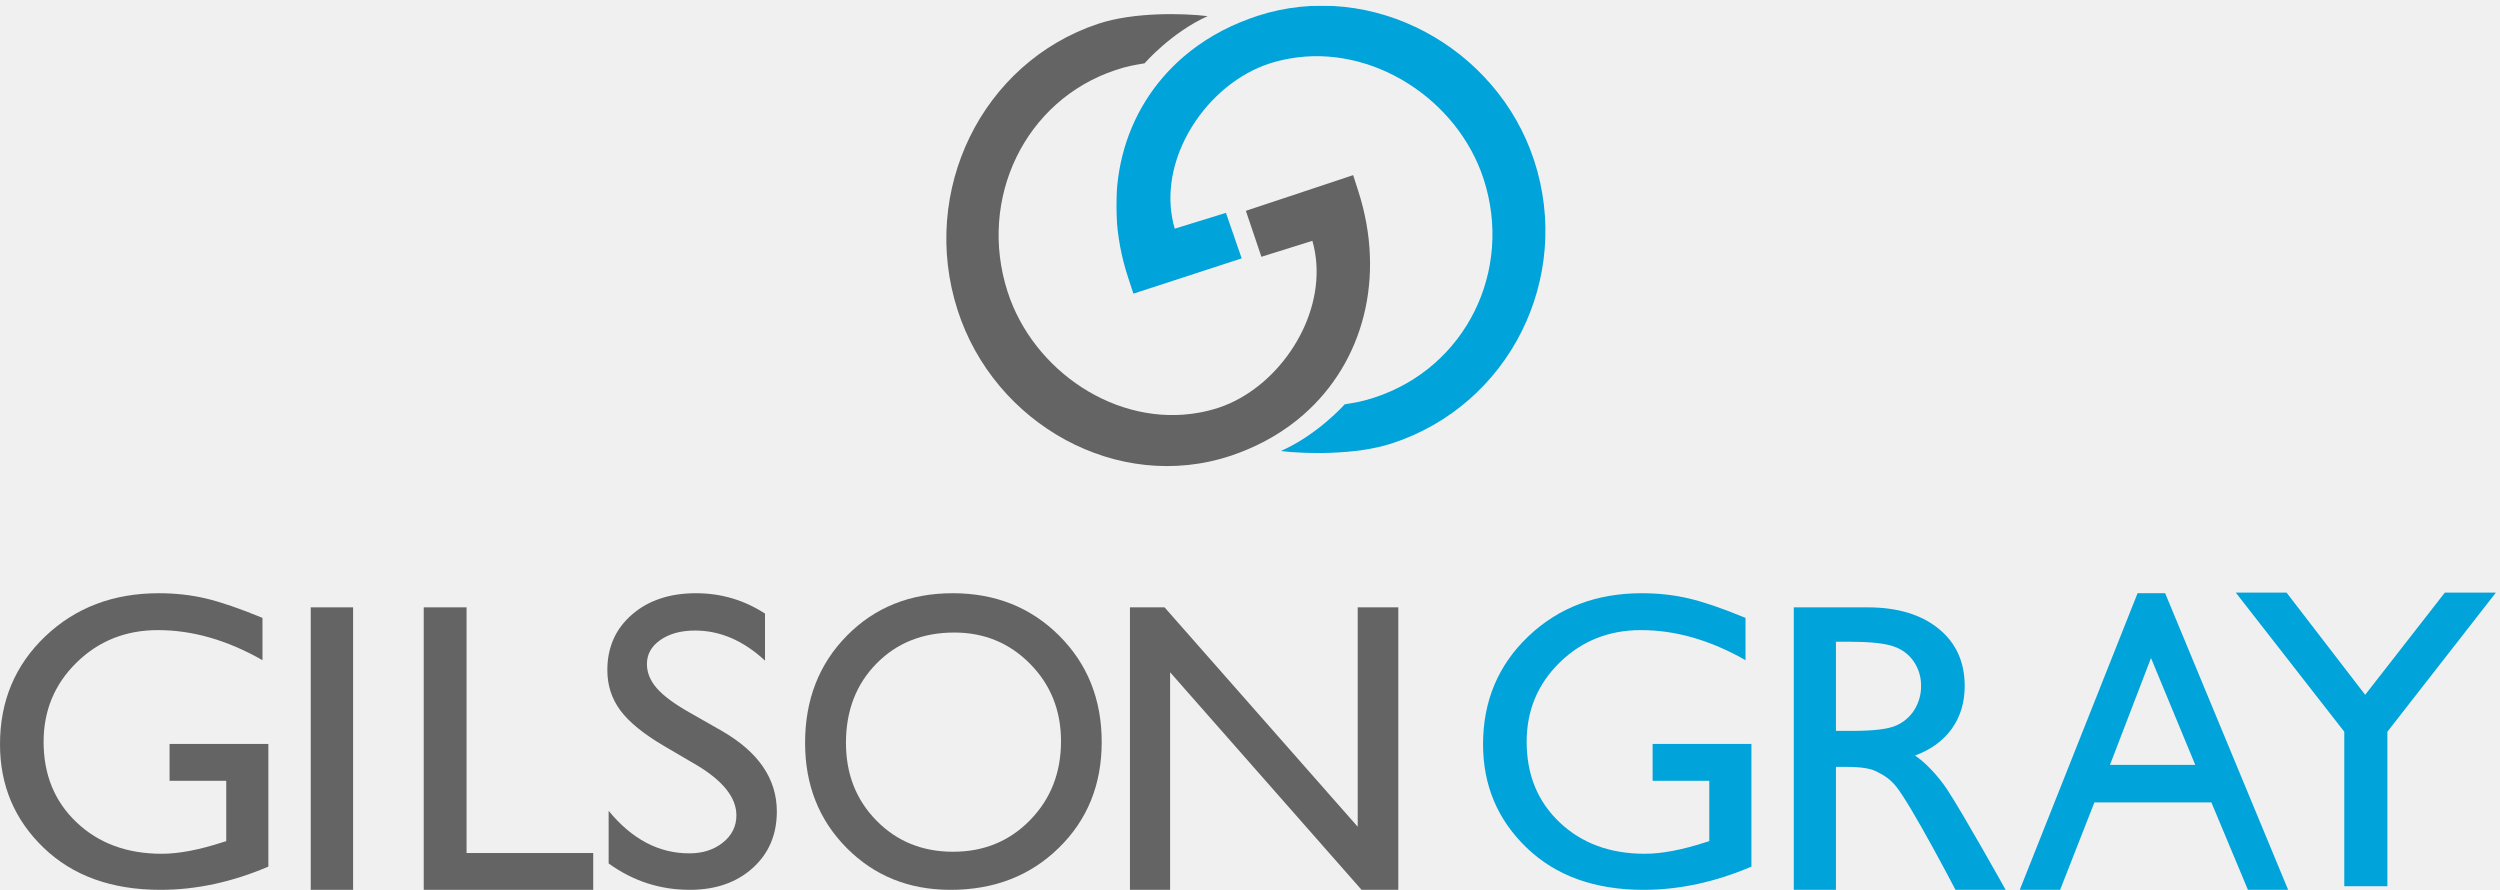
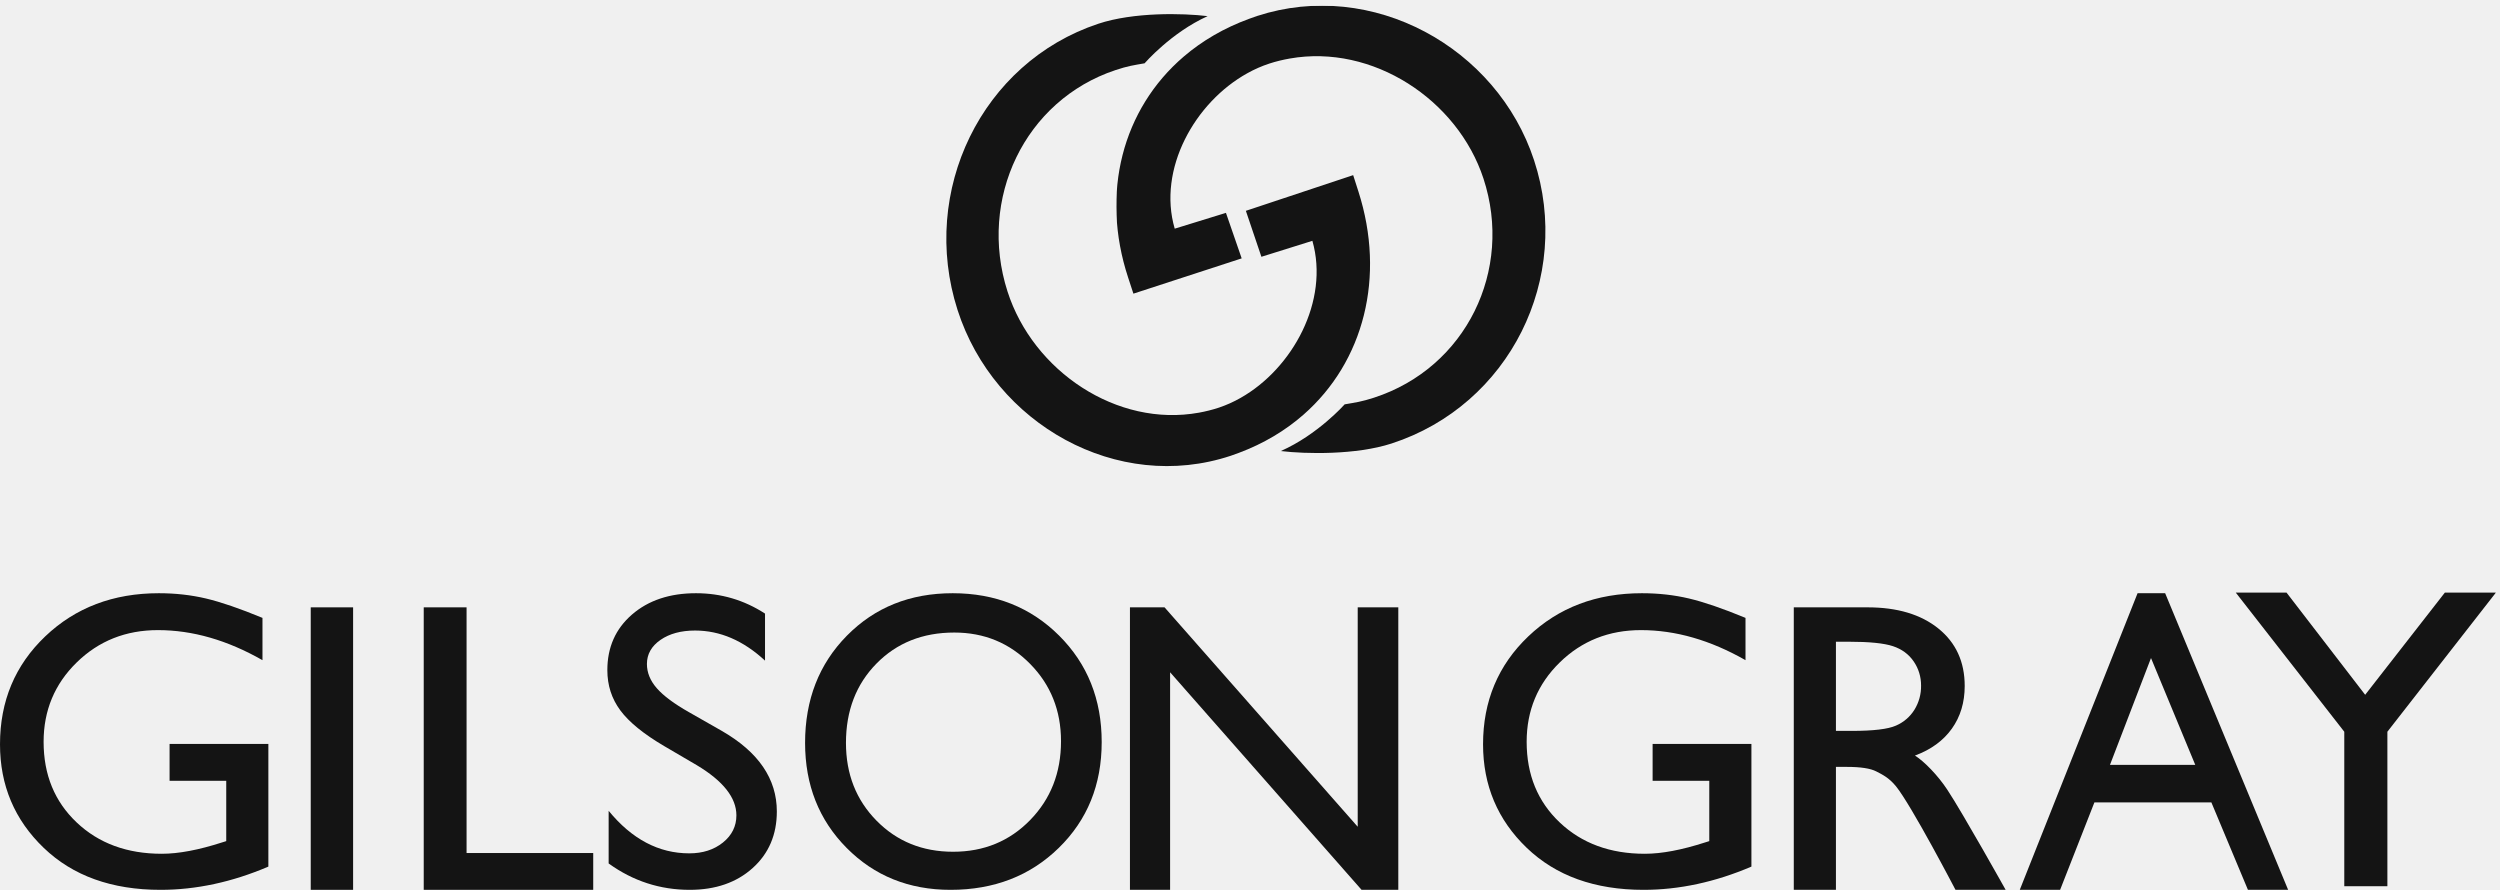
<svg xmlns="http://www.w3.org/2000/svg" xmlns:xlink="http://www.w3.org/1999/xlink" viewBox="0 0 177 63" width="177" height="63">
  <defs>
    <path id="path-1" d="M.035.403H97.71v62.358H.035z" />
    <path id="path-3" d="M.035.403H97.71v62.358H.035z" />
  </defs>
  <g id="Contact-Us" stroke="none" stroke-width="1" fill="none" fill-rule="evenodd">
    <g id="Contact-Us-Office" transform="translate(-405 -80)">
      <g id="Menu">
        <g id="GG_Logo" transform="translate(405 80)">
-           <path d="M12.006 52.669H19v8.687C16.435 62.452 13.89 63 11.365 63c-3.45 0-6.208-.99-8.27-2.972C1.032 58.048 0 55.604 0 52.698c0-3.062 1.069-5.61 3.206-7.646C5.344 43.017 8.024 42 11.246 42c1.172 0 2.285.125 3.34.374 1.053.25 2.386.707 3.997 1.372v2.994c-2.486-1.418-4.952-2.128-7.398-2.128-2.277 0-4.196.763-5.756 2.29-1.561 1.526-2.342 3.4-2.342 5.62 0 2.329.78 4.231 2.342 5.708 1.56 1.478 3.569 2.217 6.025 2.217 1.193 0 2.62-.27 4.28-.807l.284-.089v-4.27h-4.012v-2.612" id="Fill-1" fill="#636463" fill-rule="nonzero" />
-           <path id="Fill-2" fill="#636463" fill-rule="nonzero" d="M22 63h3V43h-3z" />
-           <path id="Fill-3" fill="#636463" fill-rule="nonzero" d="M30 43h3.033v17.394H42V63H30V43" />
-           <path d="M49.335 54.176L47.02 52.82c-1.451-.854-2.484-1.694-3.098-2.521-.615-.827-.922-1.778-.922-2.854 0-1.615.581-2.926 1.744-3.934C45.906 42.504 47.417 42 49.274 42c1.777 0 3.406.48 4.889 1.442v3.33c-1.534-1.42-3.183-2.13-4.95-2.13-.995 0-1.812.221-2.452.664-.639.444-.959 1.011-.959 1.704 0 .613.235 1.189.707 1.725.471.535 1.229 1.098 2.272 1.688l2.326 1.326C53.703 53.243 55 55.144 55 57.453c0 1.644-.571 2.979-1.713 4.006C52.145 62.487 50.66 63 48.832 63c-2.101 0-4.015-.622-5.74-1.867v-3.728c1.644 2.008 3.548 3.012 5.71 3.012.954 0 1.749-.256 2.383-.767.635-.512.952-1.153.952-1.923 0-1.248-.934-2.432-2.802-3.551" id="Fill-4" fill="#636463" fill-rule="nonzero" />
-           <path d="M67.563 44.784c-2.235 0-4.072.733-5.51 2.198-1.44 1.466-2.159 3.337-2.159 5.613 0 2.208.722 4.045 2.166 5.51 1.443 1.466 3.25 2.199 5.42 2.199 2.178 0 3.996-.748 5.454-2.243 1.457-1.495 2.186-3.355 2.186-5.583 0-2.169-.729-3.994-2.186-5.474-1.458-1.48-3.248-2.22-5.37-2.22zM67.451 42c3.018 0 5.53 1.002 7.538 3.004C76.996 47.007 78 49.518 78 52.537s-1.013 5.517-3.039 7.495C72.935 62.012 70.381 63 67.297 63c-2.943 0-5.395-.989-7.356-2.968C57.98 58.054 57 55.575 57 52.595c0-3.057.987-5.588 2.962-7.591C61.937 43.002 64.433 42 67.451 42z" id="Fill-5" fill="#636463" fill-rule="nonzero" />
-           <path id="Fill-6" fill="#636463" fill-rule="nonzero" d="M96.126 43H99v20h-2.601L82.843 47.597V63H80V43h2.45l13.676 15.534V43" />
-           <path d="M117.005 52.669H124v8.687c-2.565 1.096-5.11 1.644-7.636 1.644-3.45 0-6.206-.99-8.27-2.972-2.062-1.98-3.094-4.424-3.094-7.33 0-3.062 1.07-5.61 3.207-7.646 2.137-2.035 4.816-3.052 8.038-3.052 1.173 0 2.287.125 3.34.374 1.054.25 2.387.707 3.997 1.372v2.994c-2.485-1.418-4.951-2.128-7.397-2.128-2.277 0-4.195.763-5.756 2.29-1.561 1.526-2.342 3.4-2.342 5.62 0 2.329.78 4.231 2.342 5.708 1.56 1.478 3.569 2.217 6.024 2.217 1.193 0 2.62-.27 4.28-.807l.284-.089v-4.27h-4.012v-2.612" id="Fill-7" fill="#00A3DA" fill-rule="nonzero" />
-           <path d="M130.88 45.434h-.896v6.313h1.135c1.51 0 2.548-.124 3.11-.372a2.88 2.88 0 0 0 1.313-1.124 3.16 3.16 0 0 0 .47-1.71c0-.63-.174-1.2-.522-1.711-.348-.51-.839-.871-1.47-1.081-.631-.21-1.678-.315-3.14-.315zM127 63V43h5.222c2.109 0 3.782.501 5.02 1.503 1.24 1.002 1.859 2.358 1.859 4.066 0 1.164-.304 2.172-.91 3.021-.608.85-1.477 1.484-2.612 1.904.667.42 1.627 1.411 2.29 2.417C138.97 57.578 142 63 142 63h-3.551s-3.127-5.996-4.215-7.332c-.497-.61-.976-.836-1.39-1.05-.413-.215-1.108-.322-2.083-.322h-.777V63H127z" id="Fill-8" fill="#00A3DA" fill-rule="nonzero" />
-           <path d="M155.424 54.152l-3.133-7.563-2.905 7.563h6.038zM151.34 42h1.953L162 63h-2.846l-2.588-6.188h-8.283L145.856 63H143l8.34-21z" id="Fill-9" fill="#00A3DA" fill-rule="nonzero" />
+           <path d="M12.006 52.669H19v8.687C16.435 62.452 13.89 63 11.365 63c-3.45 0-6.208-.99-8.27-2.972C1.032 58.048 0 55.604 0 52.698c0-3.062 1.069-5.61 3.206-7.646C5.344 43.017 8.024 42 11.246 42c1.172 0 2.285.125 3.34.374 1.053.25 2.386.707 3.997 1.372v2.994c-2.486-1.418-4.952-2.128-7.398-2.128-2.277 0-4.196.763-5.756 2.29-1.561 1.526-2.342 3.4-2.342 5.62 0 2.329.78 4.231 2.342 5.708 1.56 1.478 3.569 2.217 6.025 2.217 1.193 0 2.62-.27 4.28-.807l.284-.089v-4.27h-4.012v-2.612" id="Fill-1" fill="#141414" fill-rule="nonzero" />
+           <path id="Fill-2" fill="#141414" fill-rule="nonzero" d="M22 63h3V43h-3z" />
+           <path id="Fill-3" fill="#141414" fill-rule="nonzero" d="M30 43h3.033v17.394H42V63H30V43" />
+           <path d="M49.335 54.176L47.02 52.82c-1.451-.854-2.484-1.694-3.098-2.521-.615-.827-.922-1.778-.922-2.854 0-1.615.581-2.926 1.744-3.934C45.906 42.504 47.417 42 49.274 42c1.777 0 3.406.48 4.889 1.442v3.33c-1.534-1.42-3.183-2.13-4.95-2.13-.995 0-1.812.221-2.452.664-.639.444-.959 1.011-.959 1.704 0 .613.235 1.189.707 1.725.471.535 1.229 1.098 2.272 1.688l2.326 1.326C53.703 53.243 55 55.144 55 57.453c0 1.644-.571 2.979-1.713 4.006C52.145 62.487 50.66 63 48.832 63c-2.101 0-4.015-.622-5.74-1.867v-3.728c1.644 2.008 3.548 3.012 5.71 3.012.954 0 1.749-.256 2.383-.767.635-.512.952-1.153.952-1.923 0-1.248-.934-2.432-2.802-3.551" id="Fill-4" fill="#141414" fill-rule="nonzero" />
+           <path d="M67.563 44.784c-2.235 0-4.072.733-5.51 2.198-1.44 1.466-2.159 3.337-2.159 5.613 0 2.208.722 4.045 2.166 5.51 1.443 1.466 3.25 2.199 5.42 2.199 2.178 0 3.996-.748 5.454-2.243 1.457-1.495 2.186-3.355 2.186-5.583 0-2.169-.729-3.994-2.186-5.474-1.458-1.48-3.248-2.22-5.37-2.22zM67.451 42c3.018 0 5.53 1.002 7.538 3.004C76.996 47.007 78 49.518 78 52.537s-1.013 5.517-3.039 7.495C72.935 62.012 70.381 63 67.297 63c-2.943 0-5.395-.989-7.356-2.968C57.98 58.054 57 55.575 57 52.595c0-3.057.987-5.588 2.962-7.591C61.937 43.002 64.433 42 67.451 42z" id="Fill-5" fill="#141414" fill-rule="nonzero" />
+           <path id="Fill-6" fill="#141414" fill-rule="nonzero" d="M96.126 43H99v20h-2.601L82.843 47.597V63H80V43h2.45l13.676 15.534V43" />
+           <path d="M117.005 52.669H124v8.687c-2.565 1.096-5.11 1.644-7.636 1.644-3.45 0-6.206-.99-8.27-2.972-2.062-1.98-3.094-4.424-3.094-7.33 0-3.062 1.07-5.61 3.207-7.646 2.137-2.035 4.816-3.052 8.038-3.052 1.173 0 2.287.125 3.34.374 1.054.25 2.387.707 3.997 1.372v2.994c-2.485-1.418-4.951-2.128-7.397-2.128-2.277 0-4.195.763-5.756 2.29-1.561 1.526-2.342 3.4-2.342 5.62 0 2.329.78 4.231 2.342 5.708 1.56 1.478 3.569 2.217 6.024 2.217 1.193 0 2.62-.27 4.28-.807l.284-.089v-4.27h-4.012v-2.612" id="Fill-7" fill="#141414" fill-rule="nonzero" />
+           <path d="M130.88 45.434h-.896v6.313h1.135c1.51 0 2.548-.124 3.11-.372a2.88 2.88 0 0 0 1.313-1.124 3.16 3.16 0 0 0 .47-1.71c0-.63-.174-1.2-.522-1.711-.348-.51-.839-.871-1.47-1.081-.631-.21-1.678-.315-3.14-.315zM127 63V43h5.222c2.109 0 3.782.501 5.02 1.503 1.24 1.002 1.859 2.358 1.859 4.066 0 1.164-.304 2.172-.91 3.021-.608.85-1.477 1.484-2.612 1.904.667.42 1.627 1.411 2.29 2.417C138.97 57.578 142 63 142 63h-3.551s-3.127-5.996-4.215-7.332c-.497-.61-.976-.836-1.39-1.05-.413-.215-1.108-.322-2.083-.322h-.777V63H127z" id="Fill-8" fill="#141414" fill-rule="nonzero" />
+           <path d="M155.424 54.152l-3.133-7.563-2.905 7.563h6.038zM151.34 42h1.953L162 63h-2.846l-2.588-6.188h-8.283L145.856 63H143l8.34-21z" id="Fill-9" fill="#141414" fill-rule="nonzero" />
          <g id="Group-13" transform="translate(79)">
            <g id="Fill-10-Clipped">
              <mask id="mask-2" fill="#fff">
                <use xlink:href="#path-1" />
              </mask>
-               <path id="Fill-10" fill="#00A3DA" fill-rule="nonzero" mask="url(#mask-2)" d="M94.096 41.956h3.614l-7.683 9.85v10.955h-3.052V51.807l-7.682-9.85h3.594l5.567 7.235 5.642-7.236" />
+               <path id="Fill-10" fill="#141414" fill-rule="nonzero" mask="url(#mask-2)" d="M94.096 41.956h3.614l-7.683 9.85v10.955h-3.052V51.807l-7.682-9.85h3.594l5.567 7.235 5.642-7.236" />
            </g>
            <g id="Fill-12-Clipped">
              <mask id="mask-4" fill="#fff">
                <use xlink:href="#path-3" />
              </mask>
-               <path d="M11.679 31.934c1.772.213 5.324.286 7.844-.534 8.36-2.72 12.823-11.727 10.09-20.05-2.63-8.015-11.47-12.866-19.599-10.222-.193.064-.383.133-.571.202-1.78.65-3.33 1.56-4.63 2.672C.468 7.718-1.09 13.676.868 19.64l.377 1.151 7.666-2.498-1.114-3.222L4.17 16.19C2.94 11.981 5.588 7.24 9.326 5.177a8.844 8.844 0 0 1 1.54-.675c.478-.156.96-.271 1.443-.357 5.859-1.042 11.884 2.9 13.721 8.498 2.128 6.482-1.233 13.391-7.743 15.51-.902.292-1.28.336-2.085.475 0 0-1.901 2.15-4.523 3.306" id="Fill-12" fill="#00A3DA" fill-rule="nonzero" mask="url(#mask-4)" />
+               <path d="M11.679 31.934c1.772.213 5.324.286 7.844-.534 8.36-2.72 12.823-11.727 10.09-20.05-2.63-8.015-11.47-12.866-19.599-10.222-.193.064-.383.133-.571.202-1.78.65-3.33 1.56-4.63 2.672C.468 7.718-1.09 13.676.868 19.64l.377 1.151 7.666-2.498-1.114-3.222L4.17 16.19C2.94 11.981 5.588 7.24 9.326 5.177a8.844 8.844 0 0 1 1.54-.675c.478-.156.96-.271 1.443-.357 5.859-1.042 11.884 2.9 13.721 8.498 2.128 6.482-1.233 13.391-7.743 15.51-.902.292-1.28.336-2.085.475 0 0-1.901 2.15-4.523 3.306" id="Fill-12" fill="#141414" fill-rule="nonzero" mask="url(#mask-4)" />
            </g>
          </g>
-           <path d="M85.502 1.143c-1.75-.216-5.257-.29-7.746.54C69.5 4.43 65.095 13.53 67.792 21.938c2.598 8.1 11.327 13 19.353 10.328.192-.064.378-.133.565-.203 1.757-.657 3.289-1.576 4.572-2.7 4.288-3.755 5.827-9.774 3.895-15.8l-.373-1.163-7.597 2.526 1.1 3.255 3.61-1.131c1.214 4.252-1.4 9.042-5.092 11.126a8.71 8.71 0 0 1-1.52.682c-.473.157-.949.274-1.425.36-5.785 1.053-11.735-2.93-13.55-8.586-2.1-6.55 1.218-13.53 7.647-15.669.89-.296 1.263-.341 2.06-.481 0 0 1.876-2.172 4.465-3.34" id="Fill-14" fill="#636463" fill-rule="nonzero" />
+           <path d="M85.502 1.143c-1.75-.216-5.257-.29-7.746.54C69.5 4.43 65.095 13.53 67.792 21.938c2.598 8.1 11.327 13 19.353 10.328.192-.064.378-.133.565-.203 1.757-.657 3.289-1.576 4.572-2.7 4.288-3.755 5.827-9.774 3.895-15.8l-.373-1.163-7.597 2.526 1.1 3.255 3.61-1.131c1.214 4.252-1.4 9.042-5.092 11.126a8.71 8.71 0 0 1-1.52.682c-.473.157-.949.274-1.425.36-5.785 1.053-11.735-2.93-13.55-8.586-2.1-6.55 1.218-13.53 7.647-15.669.89-.296 1.263-.341 2.06-.481 0 0 1.876-2.172 4.465-3.34" id="Fill-14" fill="#141414" fill-rule="nonzero" />
        </g>
      </g>
    </g>
  </g>
</svg>
